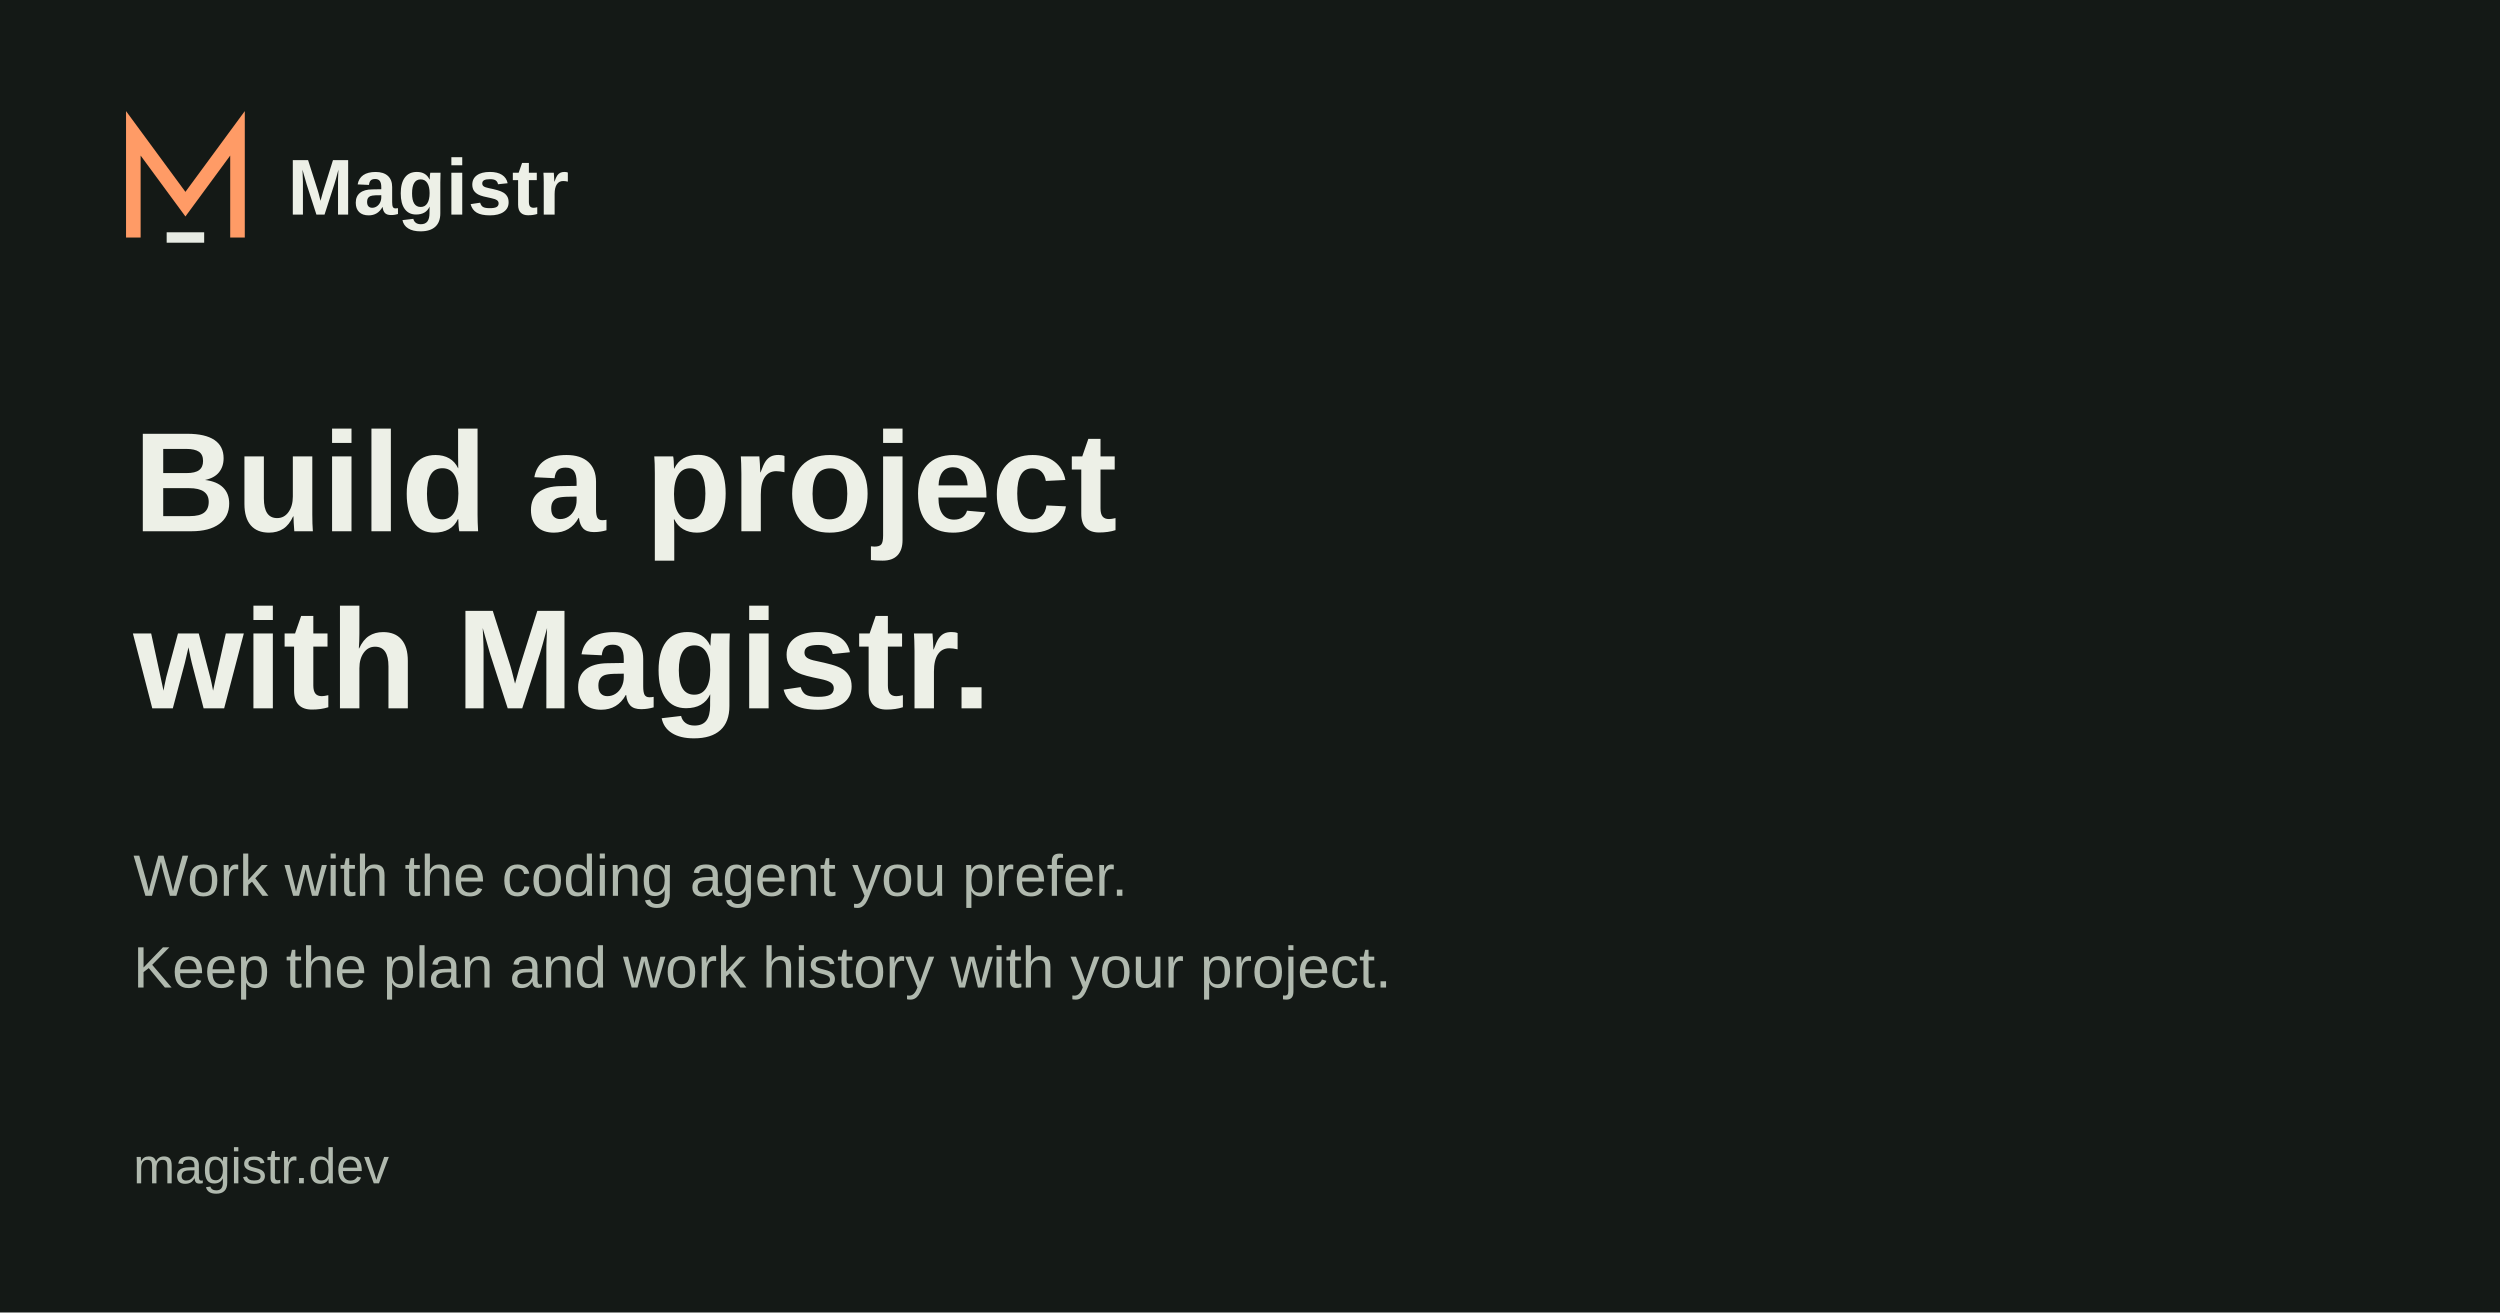
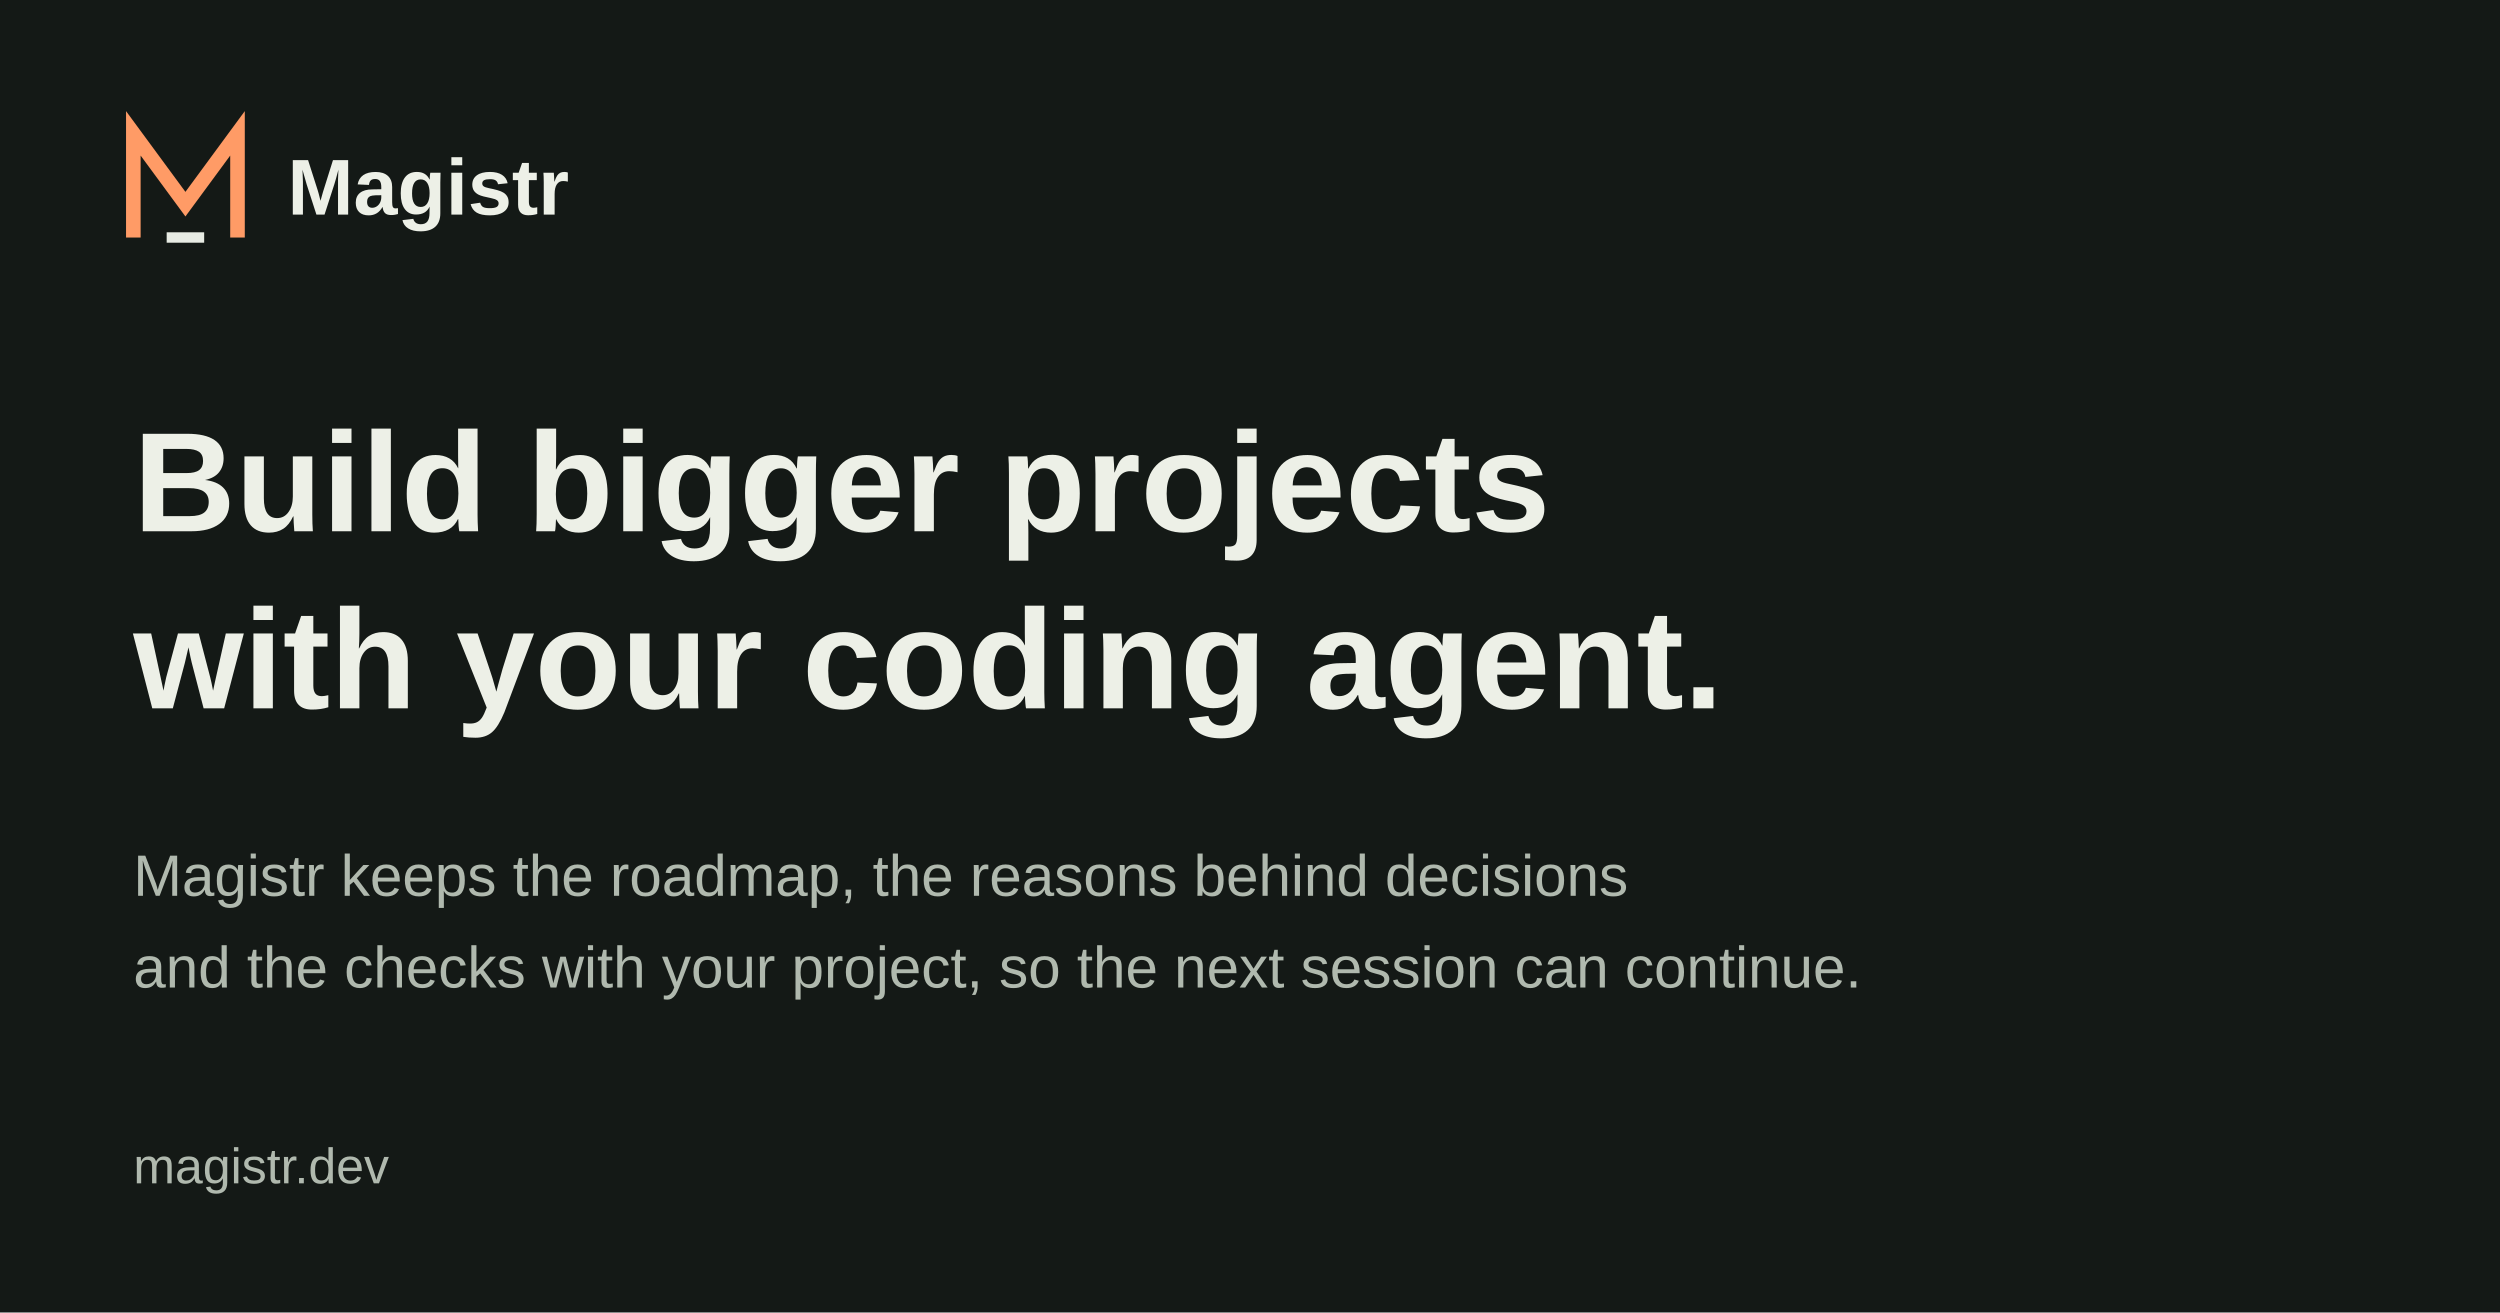
<svg xmlns="http://www.w3.org/2000/svg" viewBox="0 0 1200 630" role="img" aria-labelledby="title desc">
  <rect width="1200" height="630" fill="#141916" />
  <path d="M64 114V64l25 34 25-34v50" fill="none" stroke="#ff9b66" stroke-width="7" />
  <path d="M80 114h18" stroke="#e7ebe3" stroke-width="5" />
-   <g font-family="Arial, Helvetica, sans-serif" fill="#edf0e7">
+   <g font-family="Instrument Sans, Arial, Helvetica, sans-serif" fill="#edf0e7">
    <text x="138" y="103" font-size="38" font-weight="600">Magistr</text>
-     <text x="64" y="255" font-size="68" font-weight="600">Build a project</text>
-     <text x="64" y="340" font-size="68" font-weight="600">with Magistr.</text>
+     <text x="64" y="255" font-size="68" font-weight="600">Build bigger projects</text>
+     <text x="64" y="340" font-size="68" font-weight="600">with your coding agent.</text>
    <g fill="#b0b9ae" font-size="28">
-       <text x="64" y="430">Work with the coding agent you prefer.</text>
-       <text x="64" y="474">Keep the plan and work history with your project.</text>
+       <text x="64" y="430">Magistr keeps the roadmap, the reasons behind decisions</text>
+       <text x="64" y="474">and the checks with your project, so the next session can continue.</text>
      <text x="64" y="568" font-size="24">magistr.dev</text>
    </g>
  </g>
</svg>
